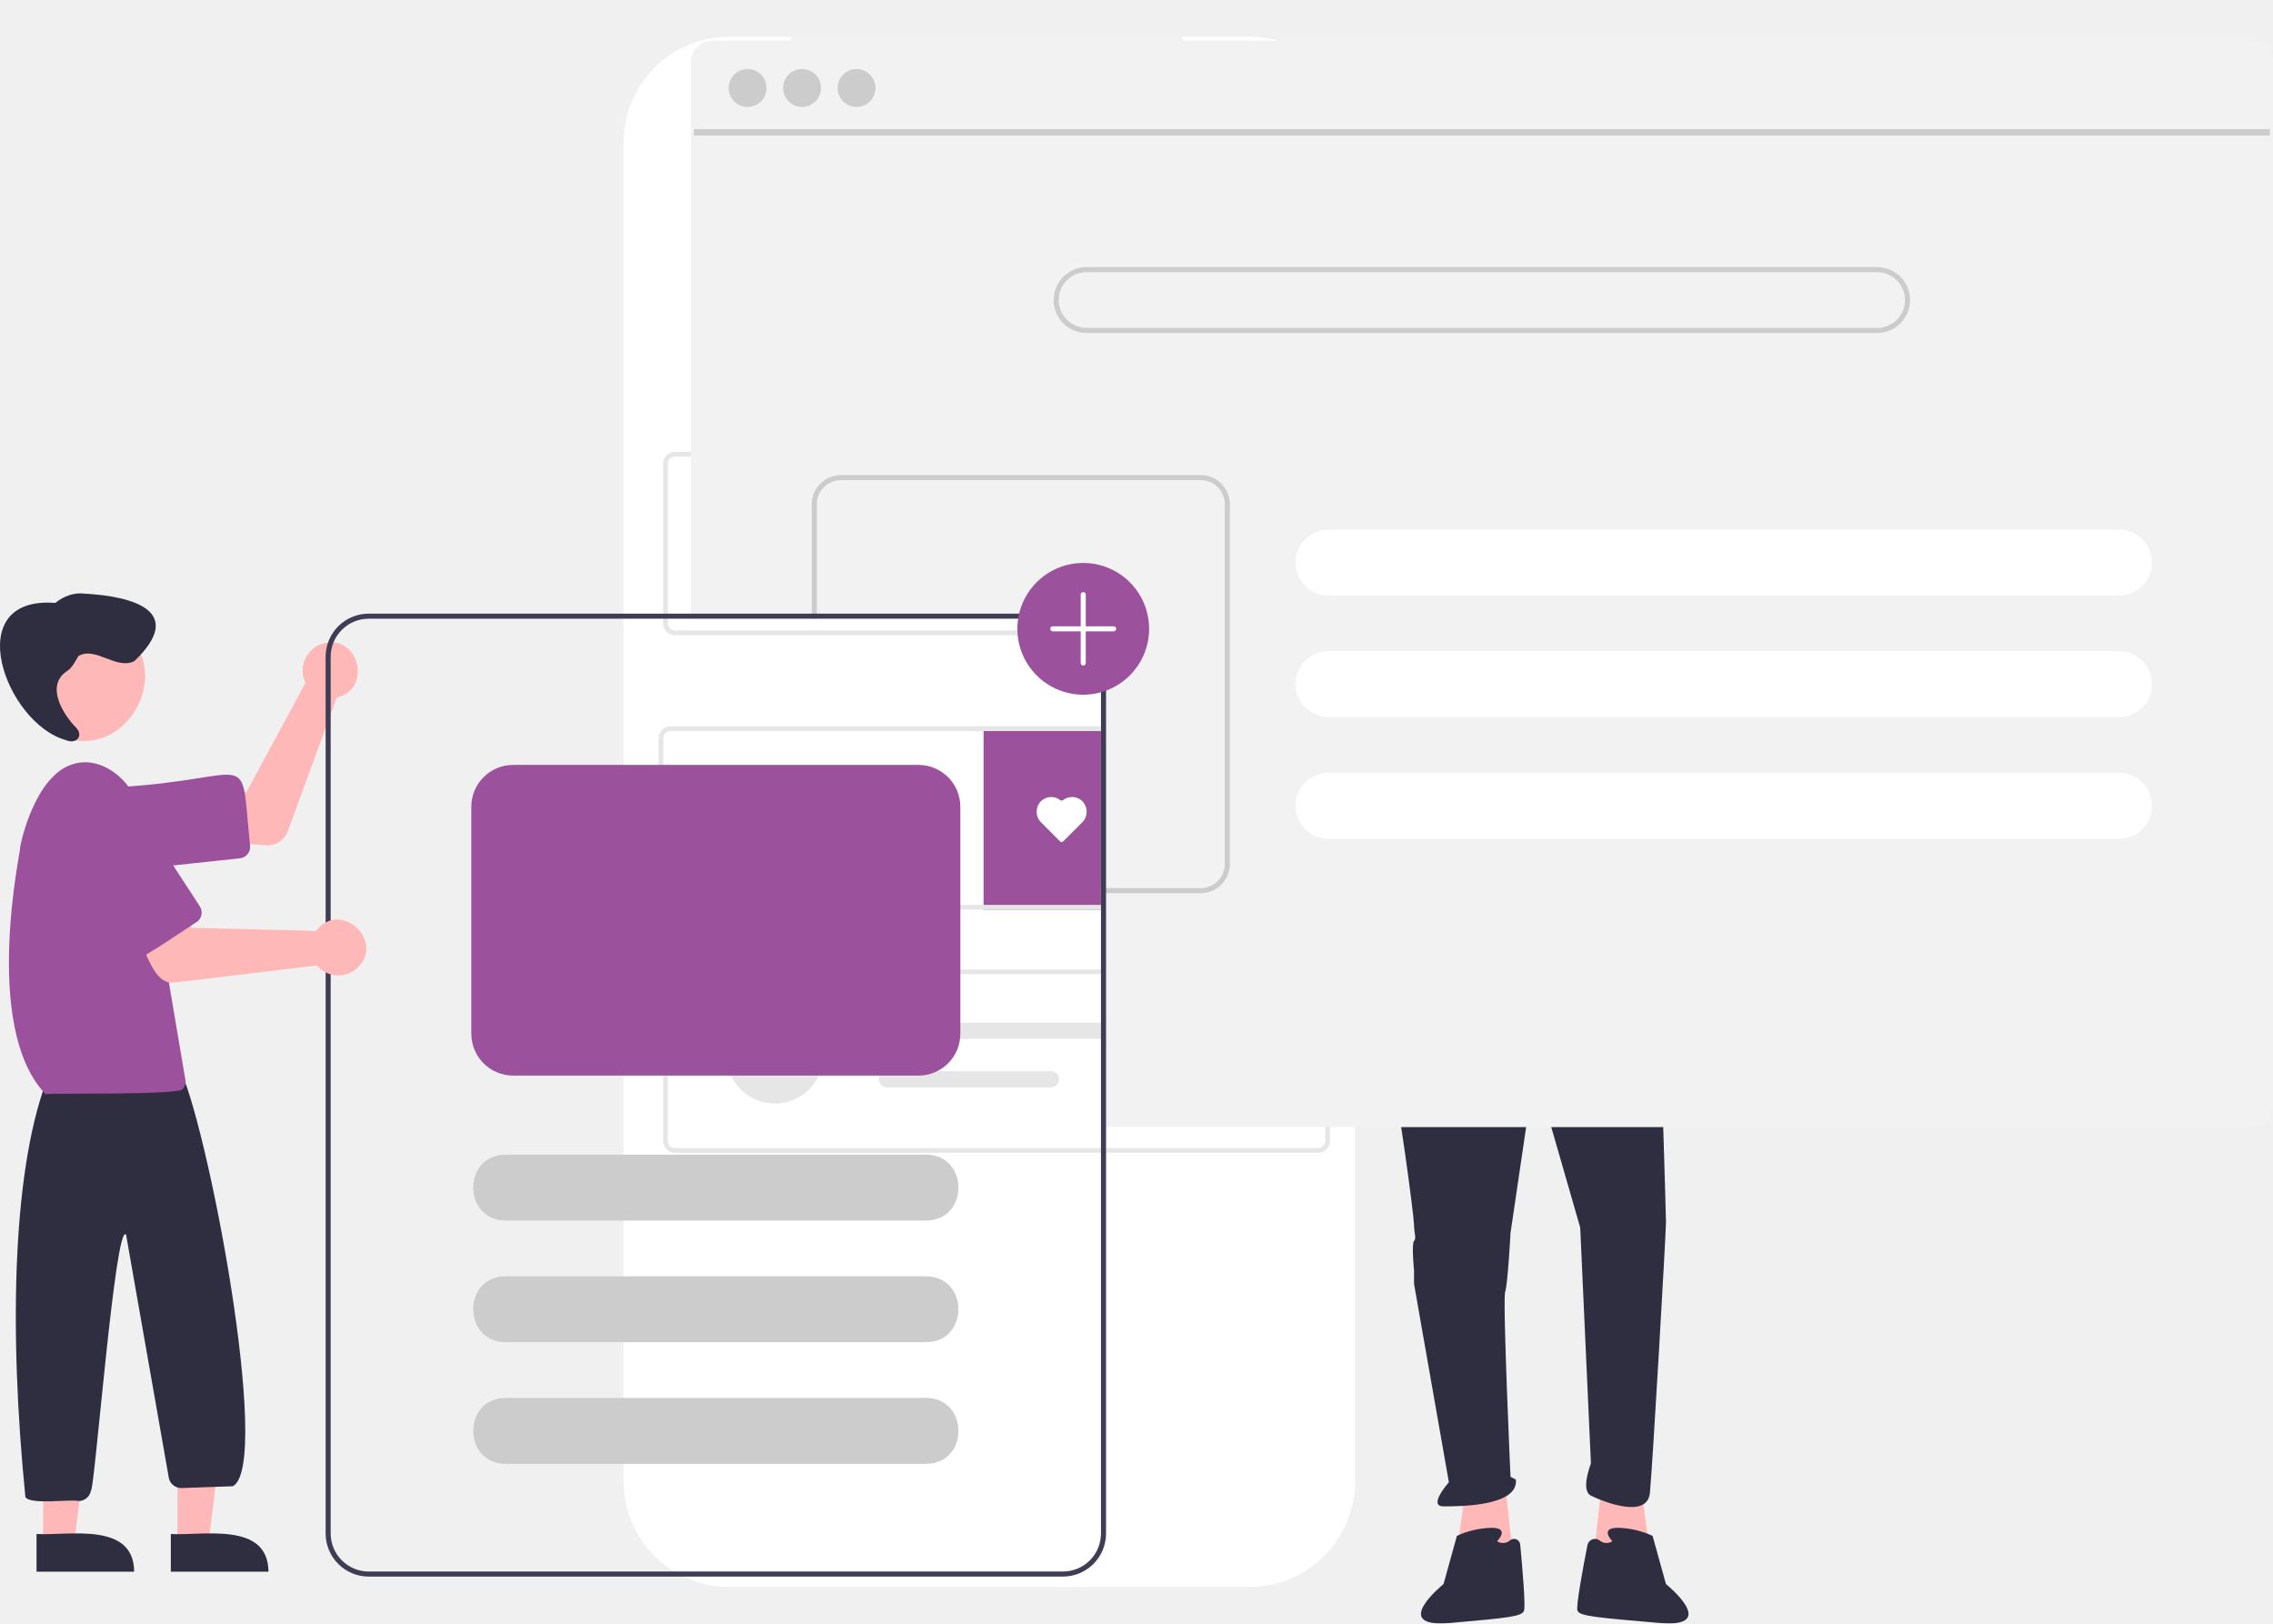
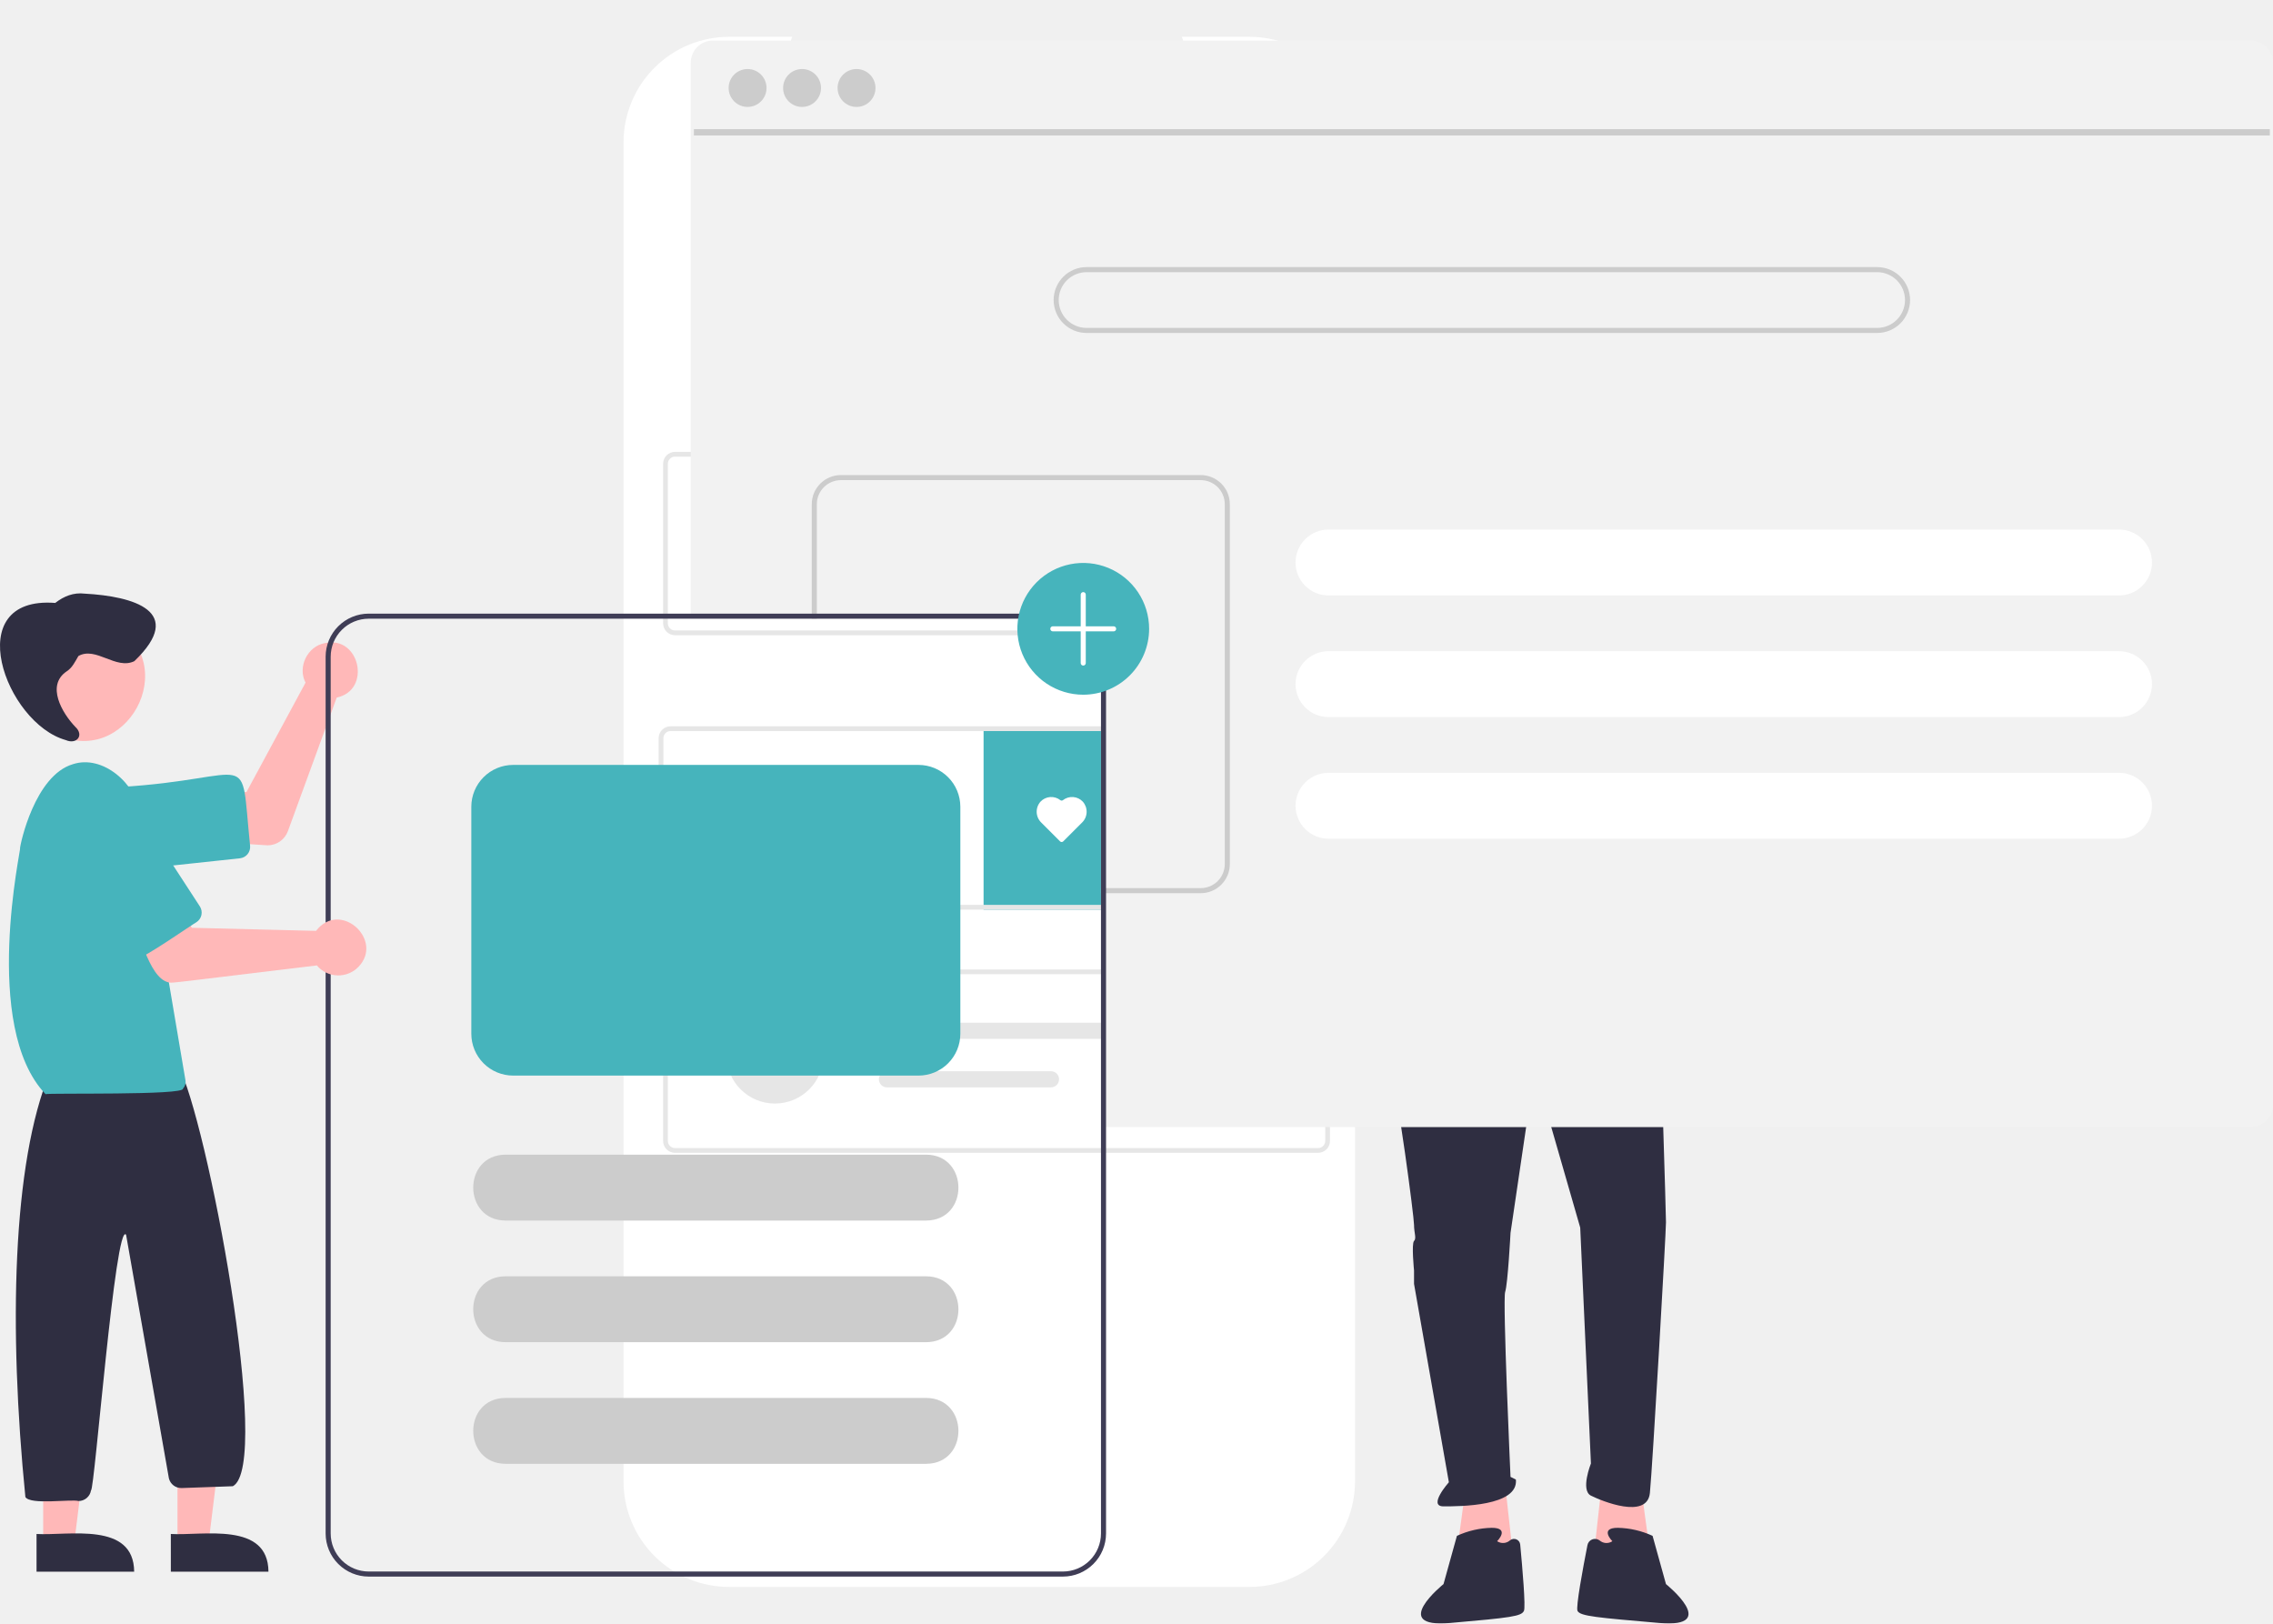
<svg xmlns="http://www.w3.org/2000/svg" width="280" height="200" viewBox="0 0 280 200" fill="none">
  <mask id="mask0_171_1400" style="mask-type:alpha" maskUnits="userSpaceOnUse" x="0" y="0" width="280" height="200">
    <rect width="280" height="200" fill="#D9D9D9" />
  </mask>
  <g mask="url(#mask0_171_1400)">
    <path d="M169.566 84.18C169.566 84.18 170.226 93.094 170.226 93.424C170.226 93.755 165.604 116.536 165.604 116.536C165.604 116.536 159 129.083 165.604 128.753C172.207 128.423 170.226 116.867 170.226 116.867L177.16 97.717L174.188 84.18L169.566 84.18Z" fill="#FFB8B8" />
    <path d="M202.253 183.891L203.243 191.155L196.31 191.815L197.3 182.9L202.253 183.891Z" fill="#FFB8B8" />
    <path d="M180.461 183.891L179.471 191.155L186.404 191.815L185.414 182.9L180.461 183.891Z" fill="#FFB8B8" />
    <path d="M172.867 115.876L171.217 118.187C171.217 118.187 170.226 128.092 171.217 131.394C172.207 134.696 174.188 149.884 174.188 150.874C174.188 151.865 174.518 152.525 174.188 152.855C173.858 153.185 174.188 156.487 174.188 156.487V158.138L178.48 182.571C178.48 182.571 175.839 185.542 177.82 185.542C179.801 185.542 187.065 185.542 186.735 182.24L186.074 181.91C186.074 181.91 185.084 160.119 185.414 159.128C185.744 158.138 186.074 151.865 186.074 151.865L189.046 131.724L194.659 151.204L195.979 180.259C195.979 180.259 194.659 183.561 195.979 184.221C197.3 184.882 202.913 187.193 203.243 183.891C203.573 180.589 205.224 151.865 205.224 150.544C205.224 149.223 204.564 128.753 204.564 128.753C204.564 128.753 204.894 125.451 205.224 124.791C205.554 124.13 204.894 123.47 205.224 122.479C205.554 121.489 204.564 118.187 204.564 118.187L189.706 114.225L172.867 115.876Z" fill="#2F2E41" />
    <path d="M184.423 189.834C184.423 189.834 186.074 188.184 183.763 188.184C182.279 188.214 180.818 188.551 179.471 189.174L177.82 195.117C177.82 195.117 171.051 200.565 178.645 199.905C186.239 199.244 187.395 199.079 187.725 198.419C187.957 197.955 187.538 193.101 187.267 190.247C187.255 190.11 187.206 189.978 187.126 189.866C187.045 189.754 186.936 189.666 186.81 189.611C186.683 189.556 186.544 189.536 186.407 189.554C186.27 189.571 186.141 189.625 186.032 189.71C185.817 189.909 185.541 190.03 185.249 190.052C184.957 190.075 184.666 189.998 184.423 189.834Z" fill="#2F2E41" />
    <path d="M198.62 189.834C198.62 189.834 196.969 188.184 199.281 188.184C200.764 188.214 202.226 188.551 203.573 189.174L205.224 195.117C205.224 195.117 211.992 200.565 204.398 199.905C196.804 199.244 194.658 199.079 194.328 198.419C194.098 197.959 194.99 193.173 195.552 190.312C195.583 190.154 195.653 190.006 195.757 189.883C195.861 189.76 195.995 189.666 196.146 189.609C196.296 189.552 196.459 189.535 196.618 189.559C196.778 189.582 196.928 189.646 197.056 189.745C197.27 189.93 197.54 190.038 197.823 190.055C198.106 190.071 198.386 189.993 198.62 189.834Z" fill="#2F2E41" />
    <path d="M174.188 55.785C174.188 55.785 175.509 62.389 175.509 63.379C175.509 64.37 181.122 67.341 181.122 67.341L187.395 59.417C187.395 59.417 183.433 53.804 183.433 52.483L174.188 55.785Z" fill="#FFB8B8" />
    <path d="M179.14 64.37C179.14 64.37 176.263 63.603 175.39 62.336C175.39 62.336 166.264 71.303 166.264 72.954L173.527 85.831C173.527 85.831 173.527 90.453 174.188 90.783C174.848 91.113 174.188 90.783 174.188 92.104C174.188 93.424 172.207 102.009 172.867 103.33C173.527 104.65 174.188 103.66 173.527 105.641C172.867 107.622 171.216 118.187 171.216 118.187C171.216 118.187 177.159 116.206 185.744 119.508C194.328 122.81 204.564 118.187 204.564 118.187C204.564 118.187 201.922 112.244 202.583 110.263C203.243 108.282 200.932 104.65 200.932 104.65L199.281 74.275C199.281 74.275 201.592 60.738 199.941 60.077L196.639 58.757L186.066 57.457C186.066 57.457 183.433 64.039 179.14 64.37Z" fill="#3F3D56" />
    <path d="M169.566 70.643L166.264 72.954C166.264 72.954 164.613 77.906 166.264 80.218C167.915 82.529 168.575 85.83 168.575 85.83L175.179 85.17L169.566 70.643Z" fill="#3F3D56" />
    <path d="M153.906 4.533H145.581C145.963 5.472 146.11 6.49 146.006 7.499C145.903 8.507 145.553 9.475 144.987 10.316C144.422 11.157 143.658 11.847 142.764 12.323C141.869 12.8 140.871 13.05 139.857 13.05H103.319C102.305 13.05 101.307 12.8 100.412 12.323C99.517 11.847 98.754 11.157 98.188 10.316C97.623 9.475 97.273 8.507 97.169 7.499C97.066 6.49 97.212 5.472 97.595 4.533H89.819C86.368 4.533 83.059 5.904 80.619 8.344C78.178 10.784 76.808 14.094 76.808 17.545V182.456C76.808 185.907 78.178 189.216 80.619 191.656C83.059 194.096 86.368 195.467 89.819 195.467H153.906C155.615 195.467 157.307 195.131 158.885 194.477C160.464 193.823 161.898 192.865 163.107 191.656C164.315 190.448 165.273 189.014 165.927 187.435C166.581 185.856 166.918 184.164 166.918 182.456V17.545C166.918 15.836 166.581 14.144 165.927 12.566C165.273 10.987 164.315 9.552 163.107 8.344C161.898 7.136 160.464 6.178 158.885 5.524C157.307 4.87 155.615 4.533 153.906 4.533Z" fill="white" />
    <path d="M162.369 78.242H83.15C82.761 78.241 82.388 78.086 82.113 77.811C81.838 77.536 81.684 77.163 81.683 76.775V57.124C81.684 56.735 81.838 56.362 82.113 56.087C82.388 55.812 82.761 55.657 83.15 55.657H162.369C162.758 55.657 163.131 55.812 163.406 56.087C163.681 56.362 163.835 56.735 163.836 57.124V76.775C163.835 77.163 163.681 77.536 163.406 77.811C163.131 78.086 162.758 78.241 162.369 78.242ZM83.15 56.243C82.917 56.244 82.693 56.337 82.528 56.502C82.363 56.667 82.27 56.89 82.27 57.124V76.775C82.27 77.008 82.363 77.232 82.528 77.397C82.693 77.562 82.917 77.654 83.15 77.655H162.369C162.602 77.654 162.826 77.562 162.991 77.397C163.156 77.232 163.249 77.008 163.249 76.775V57.124C163.249 56.89 163.156 56.667 162.991 56.502C162.826 56.337 162.602 56.244 162.369 56.243L83.15 56.243Z" fill="#E6E6E6" />
    <path d="M95.459 72.171C98.76 72.171 101.435 69.495 101.435 66.195C101.435 62.895 98.76 60.219 95.459 60.219C92.159 60.219 89.483 62.895 89.483 66.195C89.483 69.495 92.159 72.171 95.459 72.171Z" fill="#E6E6E6" />
    <path d="M109.26 62.211C108.997 62.211 108.744 62.316 108.557 62.503C108.371 62.69 108.266 62.943 108.266 63.207C108.266 63.471 108.371 63.724 108.557 63.911C108.744 64.097 108.997 64.202 109.26 64.203H156.213C156.344 64.203 156.474 64.177 156.595 64.127C156.716 64.078 156.826 64.004 156.919 63.912C157.011 63.819 157.085 63.709 157.135 63.588C157.185 63.468 157.211 63.338 157.211 63.207C157.211 63.076 157.185 62.946 157.135 62.825C157.085 62.704 157.011 62.595 156.919 62.502C156.826 62.41 156.716 62.336 156.595 62.286C156.474 62.236 156.344 62.211 156.213 62.211H109.26Z" fill="#E6E6E6" />
    <path d="M109.261 68.187C108.996 68.187 108.743 68.292 108.556 68.479C108.37 68.665 108.265 68.919 108.265 69.183C108.265 69.447 108.37 69.701 108.556 69.887C108.743 70.074 108.996 70.179 109.261 70.179H129.465C129.729 70.179 129.982 70.074 130.169 69.887C130.356 69.701 130.461 69.447 130.461 69.183C130.461 68.919 130.356 68.665 130.169 68.479C129.982 68.292 129.729 68.187 129.465 68.187H109.261Z" fill="#E6E6E6" />
    <path d="M162.369 141.997H83.15C82.761 141.996 82.388 141.842 82.113 141.567C81.838 141.292 81.684 140.919 81.683 140.53V120.879C81.684 120.49 81.838 120.117 82.113 119.842C82.388 119.567 82.761 119.413 83.15 119.412H162.369C162.758 119.413 163.131 119.567 163.406 119.842C163.681 120.117 163.835 120.49 163.836 120.879V140.53C163.835 140.919 163.681 141.292 163.406 141.567C163.131 141.842 162.758 141.996 162.369 141.997ZM83.15 119.999C82.917 119.999 82.693 120.092 82.528 120.257C82.363 120.422 82.27 120.646 82.27 120.879V140.53C82.27 140.763 82.363 140.987 82.528 141.152C82.693 141.317 82.917 141.41 83.15 141.41H162.369C162.602 141.41 162.826 141.317 162.991 141.152C163.156 140.987 163.249 140.763 163.249 140.53V120.879C163.249 120.646 163.156 120.422 162.991 120.257C162.826 120.092 162.602 119.999 162.369 119.999L83.15 119.999Z" fill="#E6E6E6" />
    <path d="M95.459 135.926C98.76 135.926 101.435 133.251 101.435 129.95C101.435 126.65 98.76 123.975 95.459 123.975C92.159 123.975 89.483 126.65 89.483 129.95C89.483 133.251 92.159 135.926 95.459 135.926Z" fill="#E6E6E6" />
    <path d="M109.261 125.967C108.996 125.967 108.743 126.072 108.556 126.258C108.37 126.445 108.265 126.699 108.265 126.963C108.265 127.227 108.37 127.48 108.556 127.667C108.743 127.854 108.996 127.959 109.261 127.959H156.213C156.344 127.959 156.474 127.933 156.595 127.883C156.716 127.833 156.826 127.76 156.919 127.668C157.011 127.575 157.085 127.465 157.135 127.344C157.185 127.223 157.211 127.094 157.211 126.963C157.211 126.832 157.185 126.702 157.135 126.581C157.085 126.46 157.011 126.35 156.919 126.258C156.826 126.165 156.716 126.092 156.595 126.042C156.474 125.992 156.344 125.967 156.213 125.967H109.261Z" fill="#E6E6E6" />
    <path d="M109.26 131.942C108.997 131.943 108.744 132.048 108.557 132.235C108.371 132.421 108.266 132.675 108.266 132.938C108.266 133.202 108.371 133.455 108.557 133.642C108.744 133.829 108.997 133.934 109.26 133.934H129.464C129.729 133.934 129.982 133.829 130.169 133.643C130.355 133.456 130.46 133.203 130.46 132.938C130.46 132.674 130.355 132.421 130.169 132.234C129.982 132.047 129.729 131.942 129.464 131.942H109.26Z" fill="#E6E6E6" />
-     <path d="M163.285 90.925V110.577C163.285 110.966 163.13 111.338 162.856 111.613C162.581 111.888 162.209 112.043 161.82 112.044H121.162V89.84H162.801C162.954 89.977 163.076 90.144 163.159 90.331C163.242 90.518 163.285 90.721 163.285 90.925Z" fill="#9C519D" />
+     <path d="M163.285 90.925V110.577C163.285 110.966 163.13 111.338 162.856 111.613C162.581 111.888 162.209 112.043 161.82 112.044H121.162V89.84H162.801C162.954 89.977 163.076 90.144 163.159 90.331C163.242 90.518 163.285 90.721 163.285 90.925Z" fill="#46b4bc" />
    <path d="M142.498 89.458H141.948V111.457H142.498V89.458Z" fill="white" />
    <path d="M162.802 89.84C162.534 89.593 162.184 89.457 161.82 89.458H82.601C82.212 89.459 81.84 89.614 81.564 89.889C81.29 90.164 81.135 90.537 81.134 90.925V110.577C81.135 110.966 81.29 111.339 81.564 111.614C81.84 111.889 82.212 112.044 82.601 112.045H161.82C162.209 112.044 162.582 111.889 162.856 111.614C163.131 111.338 163.285 110.966 163.285 110.577V90.925C163.286 90.721 163.243 90.518 163.159 90.331C163.076 90.144 162.954 89.977 162.802 89.84ZM162.7 110.577C162.699 110.81 162.606 111.033 162.442 111.198C162.277 111.363 162.053 111.456 161.82 111.456H82.601C82.368 111.456 82.145 111.364 81.98 111.199C81.815 111.034 81.722 110.81 81.722 110.577V90.925C81.722 90.81 81.744 90.696 81.789 90.589C81.833 90.482 81.897 90.385 81.979 90.303C82.061 90.222 82.158 90.157 82.265 90.113C82.371 90.069 82.486 90.046 82.601 90.046H161.82C162.054 90.046 162.277 90.139 162.442 90.304C162.607 90.469 162.7 90.692 162.7 90.925L162.7 110.577Z" fill="#E6E6E6" />
    <path d="M107.847 99.859H88.924C88.66 99.859 88.406 99.964 88.219 100.151C88.033 100.338 87.928 100.591 87.928 100.856C87.928 101.12 88.033 101.373 88.219 101.56C88.406 101.747 88.66 101.852 88.924 101.852H107.847C108.111 101.852 108.365 101.747 108.552 101.56C108.739 101.373 108.843 101.12 108.843 100.856C108.843 100.591 108.739 100.338 108.552 100.151C108.365 99.964 108.111 99.859 107.847 99.859Z" fill="#E6E6E6" />
    <path d="M130.62 98.557C130.263 98.276 129.815 98.14 129.363 98.174C128.911 98.207 128.487 98.409 128.177 98.74C127.857 99.099 127.688 99.567 127.705 100.048C127.722 100.528 127.924 100.983 128.269 101.318L130.586 103.635C130.638 103.687 130.708 103.716 130.781 103.716C130.853 103.716 130.923 103.687 130.975 103.635L133.292 101.318C133.637 100.983 133.839 100.528 133.856 100.048C133.873 99.567 133.704 99.099 133.384 98.74C133.074 98.409 132.65 98.207 132.198 98.174C131.746 98.14 131.298 98.276 130.941 98.557C130.895 98.593 130.839 98.612 130.781 98.612C130.722 98.612 130.666 98.593 130.62 98.557Z" fill="white" />
    <path d="M154.749 103.828H151.331C151.27 103.828 151.21 103.807 151.162 103.769C151.113 103.732 151.079 103.679 151.064 103.619L150.102 99.772C150.092 99.732 150.092 99.689 150.1 99.648C150.109 99.608 150.127 99.569 150.152 99.536C150.178 99.503 150.211 99.477 150.249 99.459C150.286 99.44 150.327 99.431 150.369 99.431H155.711C155.753 99.431 155.794 99.44 155.831 99.459C155.869 99.477 155.902 99.503 155.928 99.536C155.953 99.569 155.971 99.608 155.98 99.648C155.988 99.689 155.988 99.732 155.978 99.772L155.016 103.619C155.001 103.679 154.966 103.732 154.918 103.769C154.87 103.807 154.81 103.828 154.749 103.828Z" fill="white" />
-     <path d="M153.04 100.667C153.003 100.667 152.968 100.682 152.943 100.707C152.917 100.733 152.902 100.768 152.902 100.804V102.728C152.902 102.765 152.917 102.799 152.943 102.825C152.968 102.851 153.003 102.865 153.04 102.865C153.076 102.865 153.111 102.851 153.137 102.825C153.163 102.799 153.177 102.765 153.177 102.728V100.804C153.177 100.768 153.163 100.733 153.137 100.707C153.111 100.682 153.076 100.667 153.04 100.667Z" fill="#9C519D" />
-     <path d="M154.023 102.691C154.013 102.727 154.017 102.764 154.035 102.796C154.053 102.827 154.083 102.851 154.118 102.86C154.153 102.87 154.191 102.866 154.222 102.848C154.254 102.83 154.277 102.8 154.287 102.765L154.806 100.913C154.815 100.878 154.81 100.84 154.793 100.809C154.775 100.777 154.745 100.754 154.71 100.744C154.675 100.735 154.637 100.739 154.606 100.757C154.574 100.775 154.551 100.804 154.541 100.839L154.023 102.691Z" fill="#9C519D" />
-     <path d="M151.407 100.738C151.395 100.738 151.382 100.74 151.37 100.743C151.335 100.753 151.305 100.777 151.287 100.808C151.269 100.84 151.265 100.878 151.275 100.913L151.793 102.765C151.803 102.8 151.826 102.83 151.858 102.848C151.89 102.866 151.927 102.871 151.962 102.861C151.997 102.851 152.027 102.827 152.045 102.796C152.063 102.764 152.067 102.726 152.058 102.691L151.539 100.839C151.531 100.81 151.514 100.784 151.49 100.766C151.466 100.748 151.437 100.738 151.407 100.738Z" fill="#9C519D" />
+     <path d="M153.04 100.667C153.003 100.667 152.968 100.682 152.943 100.707C152.917 100.733 152.902 100.768 152.902 100.804V102.728C152.902 102.765 152.917 102.799 152.943 102.825C152.968 102.851 153.003 102.865 153.04 102.865C153.076 102.865 153.111 102.851 153.137 102.825C153.163 102.799 153.177 102.765 153.177 102.728V100.804C153.177 100.768 153.163 100.733 153.137 100.707C153.111 100.682 153.076 100.667 153.04 100.667Z" fill="#46b4bc" />
+     <path d="M154.023 102.691C154.013 102.727 154.017 102.764 154.035 102.796C154.053 102.827 154.083 102.851 154.118 102.86C154.153 102.87 154.191 102.866 154.222 102.848C154.254 102.83 154.277 102.8 154.287 102.765L154.806 100.913C154.815 100.878 154.81 100.84 154.793 100.809C154.775 100.777 154.745 100.754 154.71 100.744C154.675 100.735 154.637 100.739 154.606 100.757C154.574 100.775 154.551 100.804 154.541 100.839L154.023 102.691Z" fill="#46b4bc" />
+     <path d="M151.407 100.738C151.395 100.738 151.382 100.74 151.37 100.743C151.335 100.753 151.305 100.777 151.287 100.808C151.269 100.84 151.265 100.878 151.275 100.913L151.793 102.765C151.803 102.8 151.826 102.83 151.858 102.848C151.89 102.866 151.927 102.871 151.962 102.861C151.997 102.851 152.027 102.827 152.045 102.796C152.063 102.764 152.067 102.726 152.058 102.691L151.539 100.839C151.531 100.81 151.514 100.784 151.49 100.766C151.466 100.748 151.437 100.738 151.407 100.738Z" fill="#46b4bc" />
    <path d="M155.513 98.881H153.59V98.606C153.59 98.46 153.532 98.321 153.429 98.218C153.325 98.115 153.186 98.057 153.04 98.057C152.894 98.057 152.754 98.115 152.651 98.218C152.548 98.321 152.49 98.46 152.49 98.606V98.881H150.567C150.53 98.881 150.495 98.895 150.469 98.921C150.444 98.947 150.429 98.982 150.429 99.019C150.429 99.055 150.444 99.09 150.469 99.116C150.495 99.141 150.53 99.156 150.567 99.156H155.513C155.55 99.156 155.585 99.141 155.61 99.116C155.636 99.09 155.651 99.055 155.651 99.019C155.651 98.982 155.636 98.947 155.61 98.921C155.585 98.895 155.55 98.881 155.513 98.881Z" fill="white" />
    <path d="M177.16 58.096C181.901 58.096 185.744 54.252 185.744 49.511C185.744 44.77 181.901 40.927 177.16 40.927C172.419 40.927 168.575 44.77 168.575 49.511C168.575 54.252 172.419 58.096 177.16 58.096Z" fill="#FFB8B8" />
    <path d="M170.605 40.439L169.116 39.843C169.116 39.843 172.23 36.415 176.562 36.713L175.343 35.372C175.343 35.372 178.321 34.18 181.029 37.309C182.452 38.955 184.099 40.888 185.125 43.067H186.72L186.054 44.532L188.384 45.998L185.993 45.735C186.219 47 186.142 48.301 185.767 49.53L185.831 50.688C185.831 50.688 183.059 46.401 183.059 45.804V47.295C183.059 47.295 181.57 45.953 181.57 45.059L180.758 46.102L180.352 44.463L175.343 46.102L176.155 44.761L173.042 45.208L174.26 43.569C174.26 43.569 170.741 45.506 170.605 47.146C170.47 48.785 168.71 50.871 168.71 50.871L167.898 49.381C167.898 49.381 166.68 42.675 170.605 40.439Z" fill="#2F2E41" />
    <path d="M193.998 73.614C193.998 73.614 192.086 78.531 192.486 83.395C192.559 84.266 192.852 85.104 193.338 85.831L169.914 96.951C169.914 96.951 159.33 98.047 161.972 102.669C164.613 107.292 174.188 100.358 174.188 100.358C174.188 100.358 199.281 96.726 201.262 93.094C203.243 89.463 204.564 74.275 204.564 74.275L193.998 73.614Z" fill="#FFB8B8" />
    <path d="M194.989 60.077H199.941C199.941 60.077 203.573 60.737 204.564 67.341C205.554 73.944 206.545 75.595 205.554 75.595C204.564 75.595 192.678 75.265 192.678 74.935C192.678 74.605 194.989 60.077 194.989 60.077Z" fill="#3F3D56" />
    <path d="M277.275 5H87.811C87.09 5.001 86.398 5.288 85.888 5.798C85.377 6.308 85.091 7 85.09 7.722V76.207H130.942C132.183 76.208 133.373 76.702 134.251 77.579C135.129 78.457 135.622 79.647 135.624 80.888V138.829H277.275C277.669 138.829 278.057 138.744 278.415 138.579C278.772 138.414 279.089 138.174 279.345 137.874C279.366 137.851 279.386 137.826 279.404 137.799C279.566 137.601 279.698 137.379 279.794 137.141C279.931 136.813 280.001 136.462 280 136.108V7.722C279.999 7 279.712 6.307 279.201 5.797C278.69 5.287 277.997 5 277.275 5Z" fill="#F2F2F2" />
    <path d="M279.609 15.91H85.477V16.688H279.609V15.91Z" fill="#CCCCCC" />
    <path d="M92.091 13.171C93.38 13.171 94.425 12.125 94.425 10.836C94.425 9.547 93.38 8.502 92.091 8.502C90.802 8.502 89.757 9.547 89.757 10.836C89.757 12.125 90.802 13.171 92.091 13.171Z" fill="#CCCCCC" />
    <path d="M98.801 13.171C100.09 13.171 101.136 12.125 101.136 10.836C101.136 9.547 100.09 8.502 98.801 8.502C97.512 8.502 96.467 9.547 96.467 10.836C96.467 12.125 97.512 13.171 98.801 13.171Z" fill="#CCCCCC" />
    <path d="M105.512 13.171C106.802 13.171 107.847 12.125 107.847 10.836C107.847 9.547 106.802 8.502 105.512 8.502C104.223 8.502 103.178 9.547 103.178 10.836C103.178 12.125 104.223 13.171 105.512 13.171Z" fill="#CCCCCC" />
    <path d="M231.235 32.898H133.85C132.774 32.898 131.742 33.326 130.981 34.087C130.22 34.848 129.793 35.88 129.793 36.956C129.793 38.032 130.22 39.064 130.981 39.825C131.742 40.586 132.774 41.014 133.85 41.014H231.235C232.311 41.014 233.344 40.586 234.105 39.825C234.866 39.064 235.293 38.032 235.293 36.956C235.293 35.88 234.866 34.848 234.105 34.087C233.344 33.326 232.311 32.898 231.235 32.898ZM231.235 40.39H133.85C132.94 40.39 132.067 40.028 131.423 39.384C130.779 38.74 130.417 37.867 130.417 36.956C130.417 36.045 130.779 35.172 131.423 34.528C132.067 33.884 132.94 33.523 133.85 33.523H231.235C232.146 33.523 233.019 33.884 233.663 34.528C234.307 35.172 234.669 36.045 234.669 36.956C234.669 37.867 234.307 38.74 233.663 39.384C233.019 40.028 232.146 40.39 231.235 40.39Z" fill="#CCCCCC" />
    <path d="M261.035 65.226H163.65C162.574 65.226 161.542 65.654 160.781 66.415C160.02 67.175 159.592 68.208 159.592 69.284C159.592 70.36 160.02 71.392 160.781 72.153C161.542 72.914 162.574 73.341 163.65 73.341H261.035C262.111 73.341 263.143 72.914 263.904 72.153C264.665 71.392 265.093 70.36 265.093 69.284C265.093 68.208 264.665 67.175 263.904 66.415C263.143 65.654 262.111 65.226 261.035 65.226Z" fill="white" />
    <path d="M261.035 80.208H163.65C162.574 80.208 161.542 80.635 160.781 81.397C160.02 82.157 159.592 83.189 159.592 84.266C159.592 85.342 160.02 86.374 160.781 87.135C161.542 87.896 162.574 88.323 163.65 88.323H261.035C262.111 88.323 263.143 87.896 263.904 87.135C264.665 86.374 265.093 85.342 265.093 84.266C265.093 83.189 264.665 82.157 263.904 81.397C263.143 80.635 262.111 80.208 261.035 80.208Z" fill="white" />
    <path d="M261.035 95.19H163.65C162.574 95.19 161.542 95.618 160.781 96.379C160.02 97.14 159.592 98.172 159.592 99.248C159.592 100.324 160.02 101.356 160.781 102.117C161.542 102.878 162.574 103.306 163.65 103.306H261.035C262.111 103.306 263.143 102.878 263.904 102.117C264.665 101.356 265.093 100.324 265.093 99.248C265.093 98.172 264.665 97.14 263.904 96.379C263.143 95.618 262.111 95.19 261.035 95.19Z" fill="white" />
    <path d="M147.912 58.515H103.583C102.632 58.516 101.721 58.894 101.049 59.566C100.376 60.239 99.998 61.15 99.997 62.101V76.206H100.621V62.101C100.622 61.316 100.935 60.563 101.49 60.008C102.045 59.453 102.798 59.14 103.583 59.139H147.912C148.698 59.14 149.451 59.452 150.006 60.007C150.561 60.563 150.874 61.316 150.874 62.101V106.43C150.874 107.215 150.561 107.968 150.006 108.524C149.451 109.079 148.698 109.391 147.912 109.392H135.624V110.016H147.912C148.863 110.016 149.775 109.638 150.447 108.965C151.12 108.293 151.498 107.381 151.498 106.43V62.101C151.498 61.15 151.12 60.238 150.447 59.566C149.775 58.893 148.863 58.515 147.912 58.515Z" fill="#CCCCCC" />
    <path d="M32.968 104.122C32.812 104.129 26.13 103.666 25.959 103.66L26.559 97.668L30.365 97.553L37.638 84.083C36.629 82.16 37.87 79.608 40.01 79.214C44.322 78.234 45.803 85.018 41.478 85.92L35.463 102.38C35.274 102.89 34.934 103.33 34.488 103.642C34.042 103.953 33.512 104.121 32.968 104.122Z" fill="#FFB8B8" />
-     <path d="M15.352 107.209C8.993 107.225 8.435 97.615 14.808 96.938C31.66 95.92 29.527 91.687 30.807 104.172C30.846 104.542 30.737 104.913 30.503 105.203C30.269 105.492 29.93 105.678 29.56 105.718L15.904 107.18C15.721 107.199 15.537 107.209 15.352 107.209Z" fill="#9C519D" />
+     <path d="M15.352 107.209C8.993 107.225 8.435 97.615 14.808 96.938C31.66 95.92 29.527 91.687 30.807 104.172C30.846 104.542 30.737 104.913 30.503 105.203C30.269 105.492 29.93 105.678 29.56 105.718L15.904 107.18C15.721 107.199 15.537 107.209 15.352 107.209Z" fill="#46b4bc" />
    <path d="M13.901 76.826C22.661 81.811 15.469 94.963 6.546 90.28C-2.213 85.295 4.978 72.143 13.901 76.826Z" fill="#FFB8B8" />
    <path d="M21.864 190.038L25.691 190.038L27.512 175.278L21.864 175.278L21.864 190.038Z" fill="#FFB8B8" />
    <path d="M21.045 193.591L33.071 193.591C33.025 187.386 24.981 189.174 21.044 188.945L21.045 193.591Z" fill="#2F2E41" />
    <path d="M5.321 190.038L9.148 190.038L10.969 175.278L5.321 175.278L5.321 190.038Z" fill="#FFB8B8" />
    <path d="M4.502 193.591L16.528 193.591C16.482 187.386 8.438 189.174 4.501 188.945L4.502 193.591Z" fill="#2F2E41" />
    <path d="M9.67 184.884C8.746 184.63 3.72 185.397 3.127 184.39C1.056 163.63 1.516 143.313 6.114 132.148L21.923 131.181C25.458 137.634 33.584 180.458 28.682 183.062L22.379 183.287C22.02 183.298 21.667 183.186 21.381 182.969C21.094 182.751 20.891 182.442 20.806 182.092L15.533 152.091C14.219 150.256 11.638 183.687 11.212 183.562C11.156 183.93 10.97 184.267 10.687 184.509C10.404 184.752 10.043 184.885 9.67 184.884Z" fill="#2F2E41" />
-     <path d="M5.612 134.772C-2.37 126.422 2.721 104.034 2.464 104.51C2.485 103.962 4.293 95.516 8.97 94.13C12.68 92.905 16.787 96.568 17.293 100.273L22.851 133.094C22.88 133.273 22.866 133.456 22.811 133.628C22.756 133.801 22.662 133.958 22.535 134.087C22.808 134.938 6.002 134.602 5.612 134.772Z" fill="#9C519D" />
+     <path d="M5.612 134.772C-2.37 126.422 2.721 104.034 2.464 104.51C2.485 103.962 4.293 95.516 8.97 94.13C12.68 92.905 16.787 96.568 17.293 100.273L22.851 133.094C22.88 133.273 22.866 133.456 22.811 133.628C22.756 133.801 22.662 133.958 22.535 134.087C22.808 134.938 6.002 134.602 5.612 134.772Z" fill="#46b4bc" />
    <path d="M8.202 82.7C8.903 82.257 9.249 81.497 9.657 80.805C11.806 79.58 14.276 82.543 16.549 81.437C22.977 75.266 16.37 73.446 10.45 73.121C9.052 72.948 7.862 73.444 6.805 74.264C-5.02 73.361 0.651 89.084 8.114 91.161C9.432 91.738 10.42 90.57 9.258 89.508C7.65 87.823 5.659 84.43 8.202 82.7Z" fill="#2F2E41" />
    <path d="M130.942 75.582H45.418C44.011 75.584 42.663 76.144 41.668 77.138C40.673 78.133 40.114 79.482 40.112 80.888V188.886C40.114 190.292 40.673 191.641 41.668 192.635C42.663 193.63 44.011 194.19 45.418 194.192H130.942C132.349 194.19 133.697 193.63 134.692 192.635C135.687 191.641 136.246 190.292 136.248 188.886V80.888C136.246 79.482 135.687 78.133 134.692 77.138C133.697 76.144 132.349 75.584 130.942 75.582ZM135.624 188.886C135.622 190.127 135.129 191.317 134.251 192.195C133.373 193.072 132.183 193.566 130.942 193.568H45.418C44.177 193.566 42.987 193.072 42.109 192.195C41.231 191.317 40.738 190.127 40.736 188.886V80.888C40.738 79.647 41.231 78.457 42.109 77.579C42.987 76.702 44.177 76.208 45.418 76.206H130.942C132.183 76.208 133.373 76.702 134.251 77.579C135.129 78.457 135.622 79.647 135.624 80.888V188.886Z" fill="#3F3D56" />
    <path d="M21.321 121.028C18.502 121.347 17.265 114.788 16.187 113.116L21.801 110.937L23.627 114.277L38.93 114.658C39.021 114.534 39.121 114.418 39.228 114.308C42.263 111.13 47.205 115.892 44.182 119.062C43.848 119.417 43.443 119.697 42.994 119.883C42.544 120.07 42.06 120.159 41.574 120.145C41.087 120.131 40.609 120.014 40.171 119.802C39.733 119.589 39.345 119.287 39.032 118.914C38.654 118.941 21.691 121.038 21.321 121.028Z" fill="#FFB8B8" />
-     <path d="M17.164 117.897C16.225 118.801 9.02 106.107 8.494 105.748C4.853 100.089 13.424 94.502 17.127 100.13L24.618 111.641C24.82 111.953 24.891 112.333 24.814 112.698C24.737 113.062 24.518 113.381 24.206 113.584C23.865 113.744 17.405 118.241 17.164 117.897Z" fill="#9C519D" />
+     <path d="M17.164 117.897C16.225 118.801 9.02 106.107 8.494 105.748C4.853 100.089 13.424 94.502 17.127 100.13L24.618 111.641C24.82 111.953 24.891 112.333 24.814 112.698C24.737 113.062 24.518 113.381 24.206 113.584C23.865 113.744 17.405 118.241 17.164 117.897Z" fill="#46b4bc" />
    <path d="M114.087 150.338H62.273C56.98 150.312 56.958 142.25 62.273 142.222H114.087C119.376 142.247 119.405 150.31 114.087 150.338Z" fill="#CCCCCC" />
    <path d="M114.087 165.32H62.273C56.98 165.295 56.958 157.232 62.273 157.205H114.087C119.376 157.229 119.405 165.292 114.087 165.32Z" fill="#CCCCCC" />
    <path d="M114.087 180.302H62.273C56.98 180.277 56.958 172.215 62.273 172.187H114.087C119.376 172.212 119.405 180.275 114.087 180.302Z" fill="#CCCCCC" />
-     <path d="M133.439 85.57C131.834 85.57 130.265 85.094 128.93 84.203C127.596 83.311 126.556 82.043 125.941 80.56C125.327 79.078 125.167 77.446 125.48 75.871C125.793 74.297 126.566 72.851 127.701 71.716C128.836 70.581 130.282 69.808 131.856 69.495C133.43 69.182 135.062 69.343 136.545 69.957C138.028 70.571 139.295 71.612 140.187 72.946C141.079 74.281 141.555 75.85 141.555 77.455C141.552 79.606 140.696 81.669 139.175 83.191C137.654 84.712 135.591 85.568 133.439 85.57Z" fill="#9C519D" />
+     <path d="M133.439 85.57C131.834 85.57 130.265 85.094 128.93 84.203C127.596 83.311 126.556 82.043 125.941 80.56C125.327 79.078 125.167 77.446 125.48 75.871C125.793 74.297 126.566 72.851 127.701 71.716C128.836 70.581 130.282 69.808 131.856 69.495C133.43 69.182 135.062 69.343 136.545 69.957C138.028 70.571 139.295 71.612 140.187 72.946C141.079 74.281 141.555 75.85 141.555 77.455C141.552 79.606 140.696 81.669 139.175 83.191C137.654 84.712 135.591 85.568 133.439 85.57Z" fill="#46b4bc" />
    <path d="M137.185 77.143H133.751V73.241C133.751 73.159 133.718 73.079 133.66 73.021C133.601 72.962 133.522 72.929 133.439 72.929C133.356 72.929 133.277 72.962 133.218 73.021C133.16 73.079 133.127 73.159 133.127 73.241V77.143H129.693C129.611 77.143 129.531 77.176 129.473 77.234C129.414 77.293 129.381 77.372 129.381 77.455C129.381 77.538 129.414 77.617 129.473 77.676C129.531 77.734 129.611 77.767 129.693 77.767H133.127V81.669C133.127 81.752 133.16 81.831 133.218 81.89C133.277 81.948 133.356 81.981 133.439 81.981C133.522 81.981 133.601 81.948 133.66 81.89C133.718 81.831 133.751 81.752 133.751 81.669V77.767H137.185C137.267 77.767 137.347 77.734 137.405 77.676C137.464 77.617 137.497 77.538 137.497 77.455C137.497 77.372 137.464 77.293 137.405 77.234C137.347 77.176 137.267 77.143 137.185 77.143Z" fill="white" />
-     <path d="M113.15 132.483H63.209C61.844 132.482 60.535 131.939 59.569 130.973C58.604 130.008 58.061 128.699 58.059 127.333V99.367C58.061 98.001 58.604 96.692 59.569 95.727C60.535 94.761 61.844 94.218 63.209 94.216H113.15C114.516 94.218 115.825 94.761 116.79 95.727C117.756 96.692 118.299 98.001 118.3 99.367V127.333C118.299 128.699 117.756 130.008 116.79 130.973C115.825 131.939 114.516 132.482 113.15 132.483Z" fill="#9C519D" />
+     <path d="M113.15 132.483H63.209C61.844 132.482 60.535 131.939 59.569 130.973C58.604 130.008 58.061 128.699 58.059 127.333V99.367C58.061 98.001 58.604 96.692 59.569 95.727C60.535 94.761 61.844 94.218 63.209 94.216H113.15C114.516 94.218 115.825 94.761 116.79 95.727C117.756 96.692 118.299 98.001 118.3 99.367V127.333C118.299 128.699 117.756 130.008 116.79 130.973C115.825 131.939 114.516 132.482 113.15 132.483Z" fill="#46b4bc" />
  </g>
</svg>
